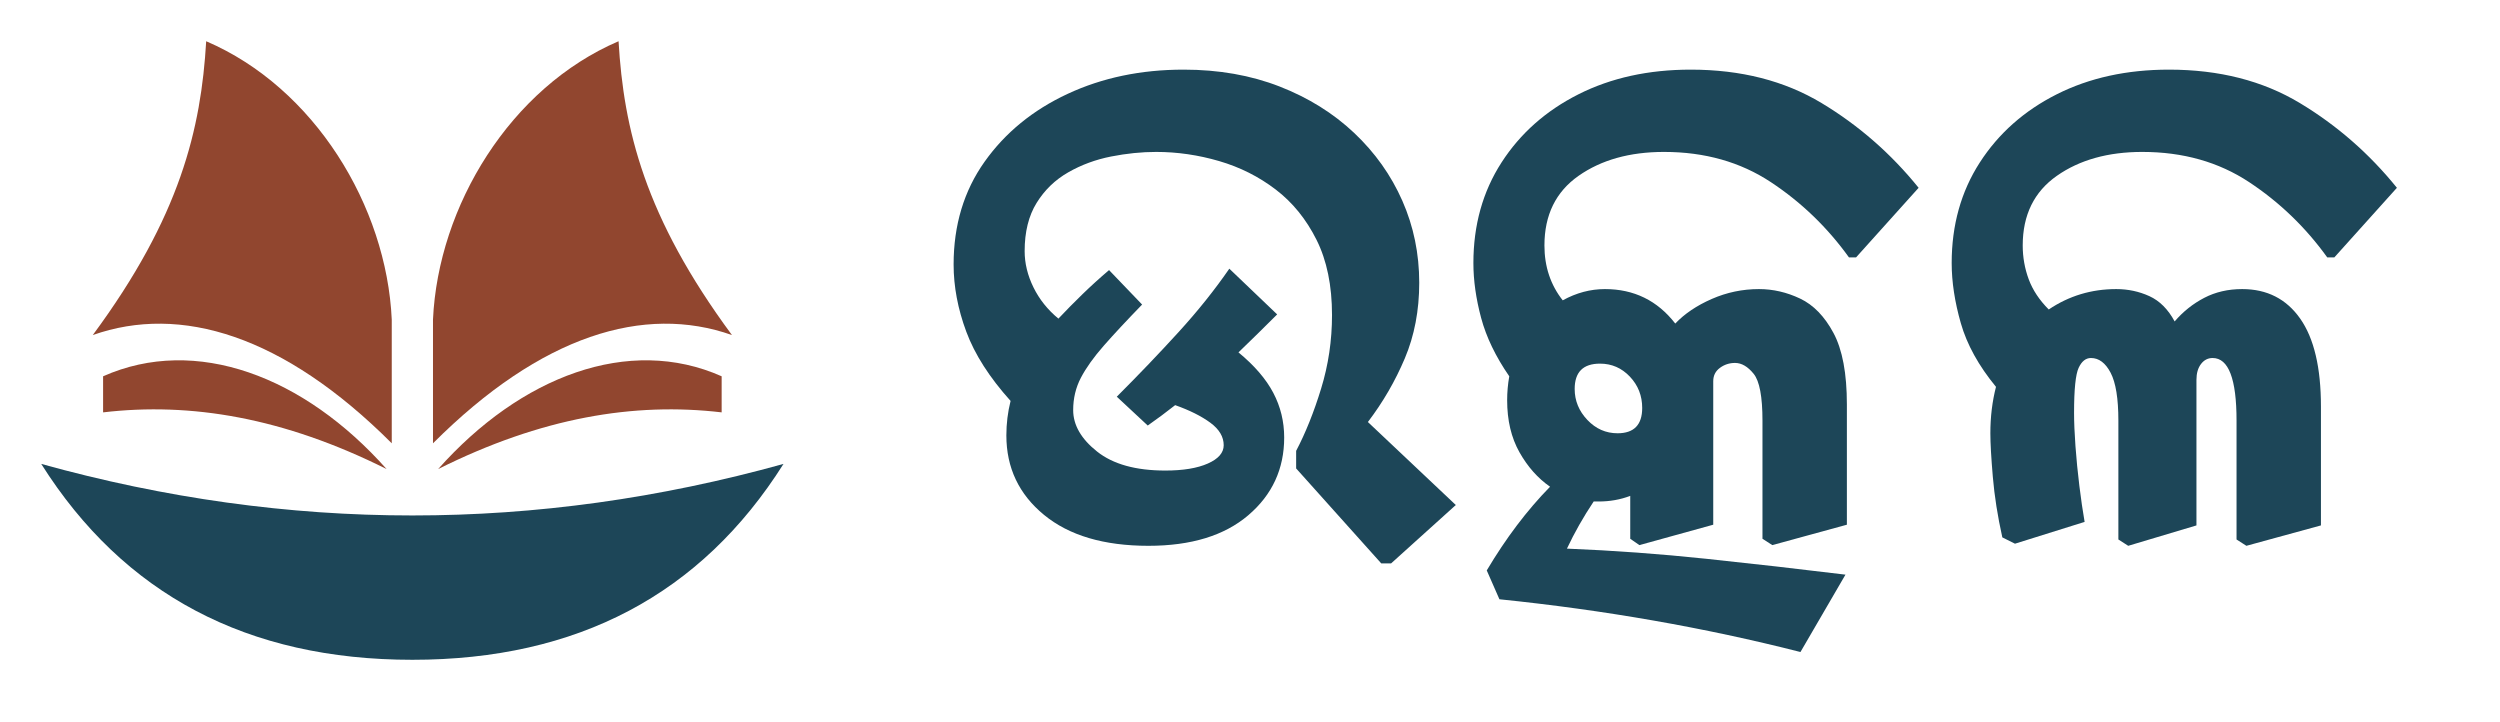
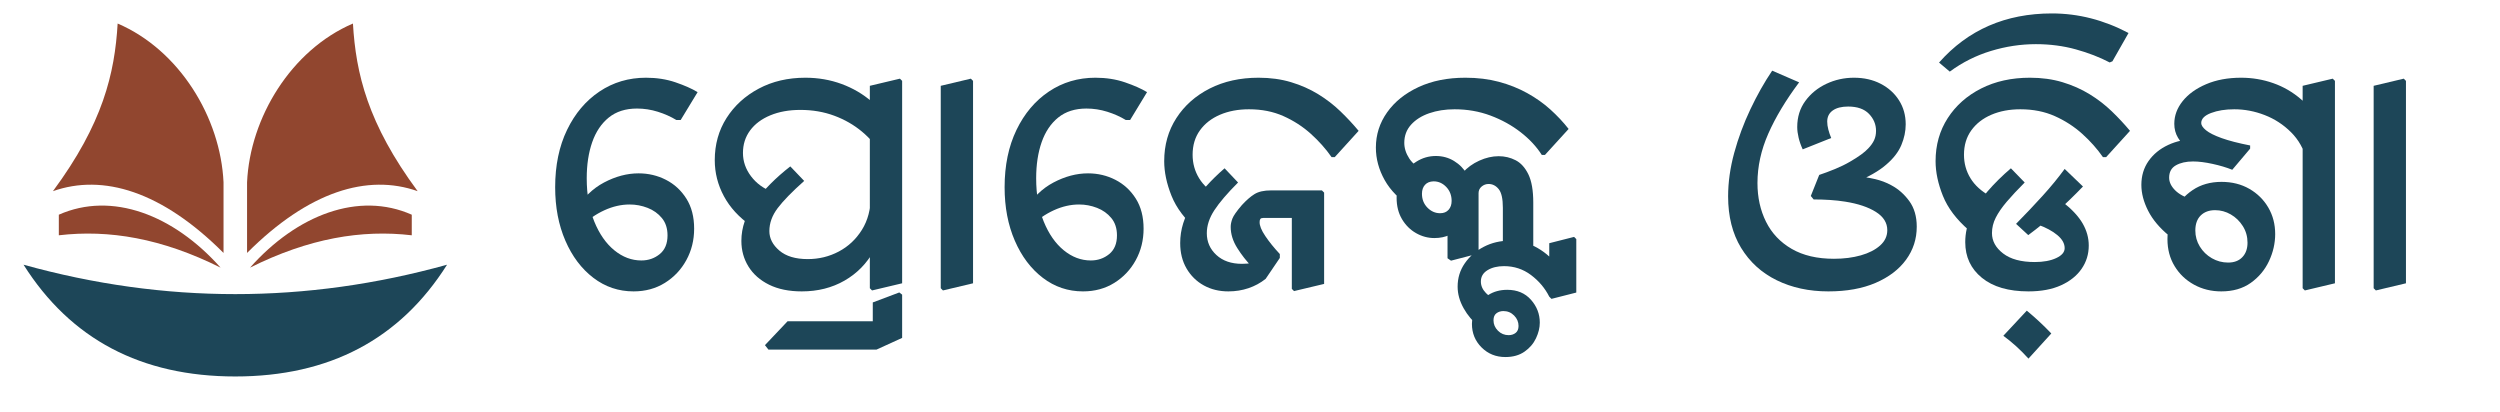
- <svg xmlns="http://www.w3.org/2000/svg" width="485" height="140" viewBox="0 0 485 140" role="img">
+ <svg xmlns="http://www.w3.org/2000/svg" width="850" height="140" viewBox="0 0 850 140" role="img">
  <g fill="#91462F">
    <path d="M76 86C55 65 35 59 18 65C35 42 39 25 40 8C61 17 75 40 76 62Z" />
    <path d="M84 86C105 65 125 59 142 65C125 42 121 25 120 8C99 17 85 40 84 62Z" />
    <path d="M20 73C38 65 59 73 75 91C55 81 37 78 20 80Z" />
    <path d="M140 73C122 65 101 73 85 91C105 81 123 78 140 80Z" />
  </g>
  <path fill="#1D4658" d="M8 90Q80 110 152 90Q128 128 80 128Q32 128 8 90Z" />
-   <g fill="#1D4658" transform="translate(185 13.50877) scale(1.364522) translate(-2.7 66.7)">
-     <path d="M10.200,-14.700 Q10.200,-17.200 10.800,-19.600 Q6.300,-24.600 4.500,-29.450 Q2.700,-34.300 2.700,-39.000 Q2.700,-47.400 7.100,-53.600 Q11.500,-59.800 18.900,-63.250 Q26.300,-66.700 35.400,-66.700 Q42.900,-66.700 49.050,-64.300 Q55.200,-61.900 59.650,-57.700 Q64.100,-53.500 66.500,-48.050 Q68.900,-42.600 68.900,-36.400 Q68.900,-30.500 66.850,-25.650 Q64.800,-20.800 61.600,-16.600 L74.100,-4.800 L64.900,3.500 L63.500,3.500 L51.400,-10.000 L51.400,-12.500 Q53.400,-16.300 54.950,-21.350 Q56.500,-26.400 56.500,-31.800 Q56.500,-38.100 54.300,-42.500 Q52.100,-46.900 48.500,-49.650 Q44.900,-52.400 40.450,-53.700 Q36.000,-55.000 31.500,-55.000 Q28.400,-55.000 25.100,-54.350 Q21.800,-53.700 19.000,-52.100 Q16.200,-50.500 14.500,-47.750 Q12.800,-45.000 12.800,-40.900 Q12.800,-38.300 14.050,-35.750 Q15.300,-33.200 17.600,-31.300 Q19.200,-33.000 21.000,-34.750 Q22.800,-36.500 24.800,-38.200 L29.500,-33.300 Q26.200,-29.900 24.050,-27.450 Q21.900,-25.000 20.800,-22.900 Q19.700,-20.800 19.700,-18.300 Q19.700,-15.100 23.100,-12.400 Q26.500,-9.700 32.800,-9.700 Q36.600,-9.700 38.850,-10.700 Q41.100,-11.700 41.100,-13.300 Q41.100,-15.100 39.200,-16.500 Q37.300,-17.900 34.200,-19.000 Q32.300,-17.500 30.300,-16.100 L25.900,-20.200 Q30.600,-24.900 34.700,-29.400 Q38.800,-33.900 41.900,-38.400 L48.700,-31.900 Q45.900,-29.100 43.200,-26.500 Q46.600,-23.700 48.150,-20.750 Q49.700,-17.800 49.700,-14.400 Q49.700,-7.700 44.600,-3.350 Q39.500,1.000 30.400,1.000 Q20.900,1.000 15.550,-3.400 Q10.200,-7.800 10.200,-14.700 Z " />
-     <path d="M81.400,-19.700 Q81.400,-21.400 81.700,-23.100 Q78.800,-27.300 77.700,-31.400 Q76.600,-35.500 76.600,-39.200 Q76.600,-47.300 80.600,-53.500 Q84.600,-59.700 91.550,-63.200 Q98.500,-66.700 107.500,-66.700 Q118.200,-66.700 126.100,-61.950 Q134.000,-57.200 139.900,-49.900 L131.000,-40.000 L130.000,-40.000 Q125.400,-46.400 118.900,-50.700 Q112.400,-55.000 103.700,-55.000 Q96.400,-55.000 91.550,-51.600 Q86.700,-48.200 86.700,-41.700 Q86.700,-37.200 89.300,-33.900 Q92.200,-35.500 95.300,-35.500 Q101.500,-35.500 105.300,-30.600 Q107.300,-32.700 110.500,-34.100 Q113.700,-35.500 117.200,-35.500 Q120.200,-35.500 123.050,-34.150 Q125.900,-32.800 127.800,-29.250 Q129.700,-25.700 129.700,-19.100 L129.700,-2.000 L119.100,0.900 L117.700,0.000 L117.700,-16.800 Q117.700,-21.900 116.450,-23.450 Q115.200,-25.000 113.800,-25.000 Q112.600,-25.000 111.650,-24.300 Q110.700,-23.600 110.700,-22.400 L110.700,-2.000 L100.200,0.900 L98.900,0.000 L98.900,-6.100 Q96.800,-5.300 94.400,-5.300 Q94.000,-5.300 93.700,-5.300 Q91.500,-2.000 89.900,1.400 Q99.800,1.800 109.750,2.850 Q119.700,3.900 129.500,5.100 L123.100,16.100 Q102.700,10.900 80.300,8.600 L78.500,4.500 Q82.600,-2.400 87.500,-7.400 Q84.900,-9.200 83.150,-12.300 Q81.400,-15.400 81.400,-19.700 Z M91.000,-21.300 Q91.000,-18.800 92.800,-16.900 Q94.600,-15.000 97.100,-15.000 Q100.600,-15.000 100.600,-18.600 Q100.600,-21.200 98.850,-23.050 Q97.100,-24.900 94.600,-24.900 Q91.000,-24.900 91.000,-21.300 Z " />
-     <path d="M150.100,-15.000 Q150.100,-18.500 150.900,-21.600 Q147.200,-26.100 145.900,-30.650 Q144.600,-35.200 144.600,-39.200 Q144.600,-47.300 148.600,-53.500 Q152.600,-59.700 159.550,-63.200 Q166.500,-66.700 175.500,-66.700 Q186.200,-66.700 194.100,-61.950 Q202.000,-57.200 207.900,-49.900 L199.000,-40.000 L198.000,-40.000 Q193.400,-46.400 186.900,-50.700 Q180.400,-55.000 171.700,-55.000 Q164.400,-55.000 159.550,-51.600 Q154.700,-48.200 154.700,-41.700 Q154.700,-39.200 155.550,-36.900 Q156.400,-34.600 158.400,-32.600 Q162.700,-35.500 168.000,-35.500 Q170.500,-35.500 172.700,-34.500 Q174.900,-33.500 176.300,-30.900 Q178.100,-33.000 180.500,-34.250 Q182.900,-35.500 185.900,-35.500 Q191.200,-35.500 194.150,-31.300 Q197.100,-27.100 197.100,-18.800 L197.100,-1.900 L186.500,1.000 L185.100,0.100 L185.100,-16.800 Q185.100,-25.700 181.700,-25.700 Q180.700,-25.700 180.050,-24.850 Q179.400,-24.000 179.400,-22.600 L179.400,-1.900 L169.700,1.000 L168.300,0.100 L168.300,-16.800 Q168.300,-21.500 167.200,-23.600 Q166.100,-25.700 164.400,-25.700 Q163.300,-25.700 162.650,-24.300 Q162.000,-22.900 162.000,-17.900 Q162.000,-15.900 162.200,-13.150 Q162.400,-10.400 162.750,-7.550 Q163.100,-4.700 163.500,-2.400 L153.600,0.700 L151.800,-0.200 Q150.800,-4.700 150.450,-8.800 Q150.100,-12.900 150.100,-15.000 Z " />
+   <g fill="#1D4658">
+     <path d="M188.756 63.661Q188.756 52.536 192.798 44.166Q196.84 35.796 203.833 31.11Q210.826 26.424 219.626 26.424Q225.098 26.424 229.695 27.998Q234.291 29.572 237.189 31.324L231.43 40.804H229.963Q227.137 39.087 223.668 37.996Q220.198 36.905 216.585 36.905Q210.755 36.905 206.981 39.963Q203.207 43.021 201.347 48.351Q199.487 53.681 199.487 60.62Q199.487 69.026 202.062 75.339Q204.638 81.653 208.877 85.105Q213.115 88.557 218.052 88.557Q221.664 88.557 224.311 86.393Q226.958 84.228 226.958 80.043Q226.958 76.466 225.045 74.141Q223.131 71.816 220.18 70.672Q217.229 69.527 214.081 69.527Q209.789 69.527 205.478 71.494Q201.168 73.462 197.52 77.039L195.91 71.351Q199.487 65.163 205.371 62.051Q211.255 58.939 217.122 58.939Q222.13 58.939 226.422 61.139Q230.714 63.339 233.361 67.524Q236.008 71.709 236.008 77.754Q236.008 83.585 233.361 88.431Q230.714 93.278 226.064 96.176Q221.414 99.073 215.405 99.073Q207.786 99.073 201.74 94.459Q195.695 89.844 192.226 81.832Q188.756 73.819 188.756 63.661Z" />
+     <path d="M252.069 81.903Q252.069 75.071 256.648 68.74Q261.226 62.409 268.702 56.578L273.424 61.514Q267.236 67.023 264.41 70.761Q261.584 74.499 261.584 78.577Q261.584 82.297 264.982 85.194Q268.38 88.092 274.64 88.092Q280.328 88.092 285.192 85.516Q290.057 82.941 293.062 78.13Q296.066 73.319 296.066 66.665L300.681 70.064Q300.752 78.648 297.14 85.194Q293.527 91.74 287.142 95.407Q280.757 99.073 272.601 99.073Q266.091 99.073 261.495 96.802Q256.898 94.53 254.484 90.631Q252.069 86.732 252.069 81.903ZM295.744 98.0V29.178L305.975 26.746L306.726 27.497V96.319L296.496 98.751ZM243.019 54.468Q243.019 46.419 247.025 40.124Q251.032 33.828 257.989 30.126Q264.946 26.424 273.817 26.424Q280.363 26.424 286.14 28.552Q291.917 30.681 296.406 34.562Q300.895 38.443 303.65 43.808L299.822 52.679Q297.247 48.244 293.098 44.774Q288.948 41.304 283.636 39.337Q278.324 37.37 272.136 37.37Q266.341 37.37 261.906 39.212Q257.47 41.054 255.038 44.345Q252.606 47.636 252.606 52Q252.606 56.292 255.342 59.923Q258.079 63.553 262.657 65.27L255.36 76.753Q249.207 72.46 246.113 66.683Q243.019 60.906 243.019 54.468Z" />
+     <path d="M298.034 118.854H261.262L260.082 117.352L267.772 109.232H301.003L296.746 113.453V102.829L305.76 99.431L306.726 100.182V114.884Z" />
+     <path d="M319.854 98.0V29.178L330.084 26.746L330.835 27.497V96.319L320.605 98.751Z" />
+     <path d="M341.566 63.661Q341.566 52.536 345.608 44.166Q349.65 35.796 356.643 31.11Q363.636 26.424 372.436 26.424Q377.909 26.424 382.505 27.998Q387.102 29.572 389.999 31.324L384.24 40.804H382.773Q379.947 39.087 376.478 37.996Q373.008 36.905 369.395 36.905Q363.565 36.905 359.791 39.963Q356.017 43.021 354.157 48.351Q352.297 53.681 352.297 60.62Q352.297 69.026 354.873 75.339Q357.448 81.653 361.687 85.105Q365.926 88.557 370.862 88.557Q374.475 88.557 377.122 86.393Q379.769 84.228 379.769 80.043Q379.769 76.466 377.855 74.141Q375.941 71.816 372.99 70.672Q370.039 69.527 366.891 69.527Q362.599 69.527 358.289 71.494Q353.978 73.462 350.33 77.039L348.72 71.351Q352.297 65.163 358.181 62.051Q364.066 58.939 369.932 58.939Q374.94 58.939 379.232 61.139Q383.525 63.339 386.172 67.524Q388.819 71.709 388.819 77.754Q388.819 83.585 386.172 88.431Q383.525 93.278 378.874 96.176Q374.224 99.073 368.215 99.073Q360.596 99.073 354.551 94.459Q348.505 89.844 345.036 81.832Q341.566 73.819 341.566 63.661Z" />
+     <path d="M401.266 82.619Q401.266 75.751 405.398 69.437Q409.529 63.124 416.361 57.222L420.94 62.051Q415.467 67.524 412.892 71.458Q410.316 75.393 410.316 79.292Q410.316 83.692 413.571 86.697Q416.827 89.701 422.264 89.701Q426.02 89.701 428.953 88.503Q431.886 87.305 433.46 86.303L435.141 87.698L430.312 94.817Q427.701 96.891 424.481 97.982Q421.262 99.073 417.649 99.073Q412.963 99.073 409.279 97.034Q405.595 94.995 403.431 91.293Q401.266 87.591 401.266 82.619ZM418.436 77.146Q418.436 75.858 419.008 74.338Q419.581 72.818 422.228 69.742Q424.481 67.273 426.52 66.004Q428.559 64.734 432.172 64.734H449.449L450.2 65.485V96.533L439.97 98.966L439.219 98.215V69.277L444.191 74.106H429.489Q428.774 74.106 428.523 74.445Q428.273 74.785 428.273 75.465Q428.201 77.289 430.187 80.24Q432.172 83.191 435.141 86.375V87.698L425.447 90.453Q422.907 87.877 420.672 84.336Q418.436 80.795 418.436 77.146ZM395.829 54.79Q395.829 46.563 399.961 40.16Q404.092 33.757 411.318 30.09Q418.544 26.424 427.915 26.424Q433.925 26.424 438.968 27.944Q444.012 29.464 448.179 32.022Q452.346 34.579 455.727 37.835Q459.107 41.09 461.933 44.488L453.813 53.43H452.74Q449.771 49.174 445.675 45.489Q441.579 41.805 436.375 39.48Q431.17 37.155 424.66 37.155Q419.116 37.155 414.788 39.015Q410.459 40.875 407.973 44.327Q405.487 47.779 405.487 52.608Q405.487 57.007 407.705 60.62Q409.923 64.233 414.358 66.665L407.133 78.255Q400.801 72.782 398.315 66.576Q395.829 60.37 395.829 54.79Z" />
+     <path d="M492.158 87.806V72.746H495.127V64.376Q495.127 61.228 497.363 58.689Q499.599 56.149 502.943 54.629Q506.288 53.108 509.543 53.108Q512.655 53.108 515.32 54.486Q517.985 55.863 519.648 59.279Q521.311 62.695 521.311 68.883V86.911L512.19 89.344L510.974 88.521V70.636Q510.974 66.057 509.561 64.305Q508.148 62.552 506.109 62.552Q504.785 62.552 503.748 63.428Q502.711 64.305 502.711 65.664V86.196L493.339 88.628ZM474.846 67.238Q474.846 63.303 476.67 60.102Q478.494 56.9 481.553 54.968Q484.611 53.037 488.188 53.037Q491.586 53.037 494.376 54.736Q497.166 56.435 498.848 59.315Q500.529 62.194 500.529 65.771Q500.099 72.317 496.809 76.627Q493.518 80.938 487.687 80.938Q484.396 80.938 481.445 79.256Q478.494 77.575 476.67 74.499Q474.846 71.423 474.846 67.238ZM483.466 65.878Q483.466 68.704 485.326 70.6Q487.186 72.496 489.655 72.496Q491.479 72.496 492.516 71.333Q493.553 70.171 493.553 68.311Q493.553 65.485 491.729 63.571Q489.905 61.658 487.437 61.658Q485.541 61.693 484.504 62.838Q483.466 63.983 483.466 65.878ZM467.799 50.175Q467.799 43.594 471.626 38.192Q475.454 32.791 482.304 29.607Q489.154 26.424 498.239 26.424Q504.428 26.424 509.632 27.819Q514.837 29.214 519.237 31.646Q523.636 34.079 527.124 37.226Q530.612 40.374 533.33 43.844L525.282 52.679H524.209Q521.526 48.458 517.019 44.953Q512.512 41.447 506.788 39.301Q501.065 37.155 494.555 37.155Q489.833 37.155 485.952 38.496Q482.071 39.838 479.764 42.395Q477.457 44.953 477.457 48.566Q477.457 51.284 479.156 53.895Q480.855 56.507 484.826 58.367L480.104 70.6Q473.773 66.558 470.786 61.228Q467.799 55.899 467.799 50.175ZM526.748 100.862V82.69L535.19 80.544L535.941 81.295V99.467L527.499 101.613ZM526.748 100.862Q524.566 96.533 520.542 93.511Q516.518 90.488 511.367 90.488Q508.005 90.488 505.751 91.865Q503.498 93.243 503.498 95.711Q503.498 97.857 505.215 99.628Q506.932 101.398 509.364 102.4L502.603 110.627Q499.706 108.481 497.649 104.832Q495.592 101.184 495.592 97.463Q495.592 93.028 498.043 89.505Q500.493 85.981 504.499 83.907Q508.505 81.832 513.299 81.832Q518.521 81.832 522.867 84.372Q527.213 86.911 530.003 90.953ZM512.476 98.537Q517.52 98.537 520.524 101.917Q523.529 105.297 523.529 109.697Q523.529 112.272 522.241 115.009Q520.953 117.745 518.324 119.569Q515.695 121.394 511.832 121.394Q507.003 121.394 503.73 118.121Q500.457 114.848 500.457 110.126Q500.457 107.229 501.906 104.6Q503.355 101.97 506.091 100.254Q508.827 98.537 512.476 98.537ZM507.79 108.91Q507.79 110.913 509.292 112.433Q510.795 113.953 512.941 113.953Q514.336 113.953 515.32 113.184Q516.303 112.415 516.303 110.806Q516.303 108.803 514.801 107.282Q513.299 105.762 511.152 105.762Q509.793 105.762 508.792 106.513Q507.79 107.264 507.79 108.91Z" />
+     <path d="" />
+     <path d="M587.558 66.773Q587.558 59.583 589.632 51.982Q591.707 44.38 595.123 37.173Q598.539 29.965 602.545 24.027L611.702 27.998Q604.906 37.083 601.222 45.436Q597.538 53.788 597.538 62.23Q597.538 69.563 600.453 75.411Q603.368 81.259 609.181 84.622Q614.993 87.984 623.542 87.984Q628.586 87.984 632.682 86.822Q636.777 85.659 639.228 83.477Q641.678 81.295 641.678 78.255Q641.678 74.499 637.797 72.049Q633.916 69.599 627.37 68.561Q624.937 68.168 622.219 67.989Q619.5 67.81 616.639 67.81L615.673 66.63L618.535 59.475Q621.003 58.653 623.846 57.49Q626.69 56.328 629.015 54.968Q633.415 52.429 635.239 50.426Q636.563 49.031 637.207 47.636Q637.85 46.241 637.85 44.488Q637.85 41.197 635.454 38.711Q633.057 36.225 628.371 36.225Q625.009 36.225 623.131 37.566Q621.253 38.908 621.253 41.34Q621.253 42.592 621.629 44.041Q622.004 45.489 622.612 46.92L612.919 50.783Q611.989 48.78 611.524 46.813Q611.059 44.846 611.059 43.2Q611.059 38.085 613.813 34.329Q616.567 30.573 620.967 28.499Q625.367 26.424 630.339 26.424Q635.454 26.424 639.424 28.481Q643.395 30.537 645.666 34.114Q647.938 37.691 647.938 42.27Q647.938 45.811 646.453 49.335Q644.969 52.858 641.32 55.97Q639.496 57.58 636.76 59.136Q634.023 60.692 630.339 62.23L630.768 59.869Q634.309 60.155 637.421 60.871Q640.533 61.586 643.037 62.981Q646.614 64.877 649.154 68.364Q651.694 71.852 651.694 77.074Q651.694 83.334 648.063 88.306Q644.432 93.278 637.707 96.176Q630.983 99.073 621.647 99.073Q611.81 99.073 604.083 95.281Q596.357 91.49 591.957 84.246Q587.558 77.003 587.558 66.773Z" />
+     <path d="M685.461 76.109Q690.218 71.28 694.457 66.612Q698.696 61.944 701.986 57.437L708.21 63.41Q703.882 67.917 699.232 72.085Q694.582 76.252 689.61 79.936ZM668.184 82.333Q668.184 77.718 670.205 73.444Q672.226 69.169 675.749 65.091Q679.272 61.014 683.708 57.222L688.394 62.051Q684.781 65.664 682.313 68.561Q679.845 71.459 678.557 73.998Q677.269 76.538 677.269 79.256Q677.269 83.263 681.061 86.178Q684.853 89.093 691.828 89.093Q696.227 89.093 699.107 87.752Q701.986 86.41 701.986 84.372Q701.986 82.011 699.5 79.936Q697.014 77.861 692.865 76.359L701.343 68.704Q706.028 72.389 708.103 75.983Q710.178 79.578 710.178 83.477Q710.178 87.877 707.745 91.4Q705.313 94.924 700.752 96.998Q696.192 99.073 689.681 99.073Q679.523 99.073 673.853 94.459Q668.184 89.844 668.184 82.333ZM658.096 54.79Q658.096 46.563 662.228 40.16Q666.359 33.757 673.585 30.09Q680.81 26.424 690.182 26.424Q696.192 26.424 701.235 27.944Q706.279 29.464 710.446 32.022Q714.613 34.579 717.994 37.835Q721.374 41.09 724.2 44.488L716.08 53.43H715.007Q712.038 49.174 707.942 45.489Q703.846 41.805 698.642 39.48Q693.437 37.155 686.927 37.155Q681.383 37.155 677.055 39.015Q672.726 40.875 670.24 44.327Q667.754 47.779 667.754 52.608Q667.754 57.007 669.972 60.62Q672.19 64.233 676.625 66.665L669.4 78.255Q663.068 72.782 660.582 66.576Q658.096 60.37 658.096 54.79ZM681.132 114.168 689.109 105.619Q691.22 107.372 693.259 109.25Q695.297 111.128 697.444 113.381L689.681 121.93Q687.643 119.677 685.514 117.745Q683.386 115.814 681.132 114.168Z" />
+     <path d="M659.277 21.273Q674.014 4.568 697.658 4.568Q711.108 4.568 723.699 11.222L718.226 20.844L717.296 21.237Q712.181 18.555 705.778 16.784Q699.375 15.013 692.185 15.013Q684.53 15.013 676.929 17.32Q669.328 19.628 662.925 24.349Z" />
+     <path d="M739.259 42.091Q739.259 37.942 742.103 34.383Q744.946 30.824 750.097 28.624Q755.248 26.424 761.973 26.424Q767.66 26.424 772.901 28.266Q778.141 30.108 782.398 33.792Q786.654 37.477 789.266 43.164L784.258 54.432Q782.827 48.816 778.946 44.953Q775.065 41.09 769.985 39.122Q764.906 37.155 759.648 37.155Q755.069 37.155 751.743 38.425Q748.416 39.695 748.416 41.841Q748.416 42.95 750.044 44.291Q751.671 45.632 755.356 46.956Q759.04 48.279 765.049 49.46V50.533L747.629 52.608Q745.698 51.857 743.748 50.408Q741.799 48.959 740.529 46.849Q739.259 44.738 739.259 42.091ZM728.063 62.874Q728.063 58.224 730.513 54.736Q732.963 51.248 737.184 49.281Q741.405 47.314 746.52 47.314Q750.67 47.314 753.782 47.832Q756.894 48.351 759.594 49.102Q762.295 49.853 765.049 50.533L758.968 57.723Q756.035 56.542 752.261 55.72Q748.488 54.897 745.626 54.897Q742.121 54.897 739.813 56.203Q737.506 57.508 737.506 60.406Q737.506 62.659 739.545 64.698Q741.584 66.737 745.304 67.774L737.542 80.186Q732.677 76.216 730.37 71.673Q728.063 67.13 728.063 62.874ZM736.934 81.331Q736.934 76.323 739.152 71.87Q741.369 67.417 745.501 64.626Q749.632 61.836 755.32 61.836Q760.649 61.836 764.763 64.197Q768.877 66.558 771.22 70.564Q773.563 74.571 773.563 79.578Q773.563 84.3 771.452 88.789Q769.342 93.278 765.264 96.176Q761.186 99.073 755.248 99.073Q750.133 99.073 745.966 96.784Q741.799 94.495 739.366 90.488Q736.934 86.482 736.934 81.331ZM746.413 78.362Q746.413 81.331 747.933 83.817Q749.453 86.303 752.011 87.788Q754.569 89.272 757.573 89.272Q760.649 89.272 762.402 87.43Q764.155 85.588 764.155 82.512Q764.155 79.4 762.563 76.878Q760.971 74.356 758.467 72.907Q755.964 71.459 753.138 71.459Q750.062 71.459 748.237 73.265Q746.413 75.071 746.413 78.362ZM782.899 98.0V29.178L793.129 26.746L793.88 27.497V96.319L783.65 98.751Z" />
+     <path d="M807.043 98.0V29.178L817.274 26.746L818.025 27.497V96.319L807.795 98.751Z" />
  </g>
</svg>
